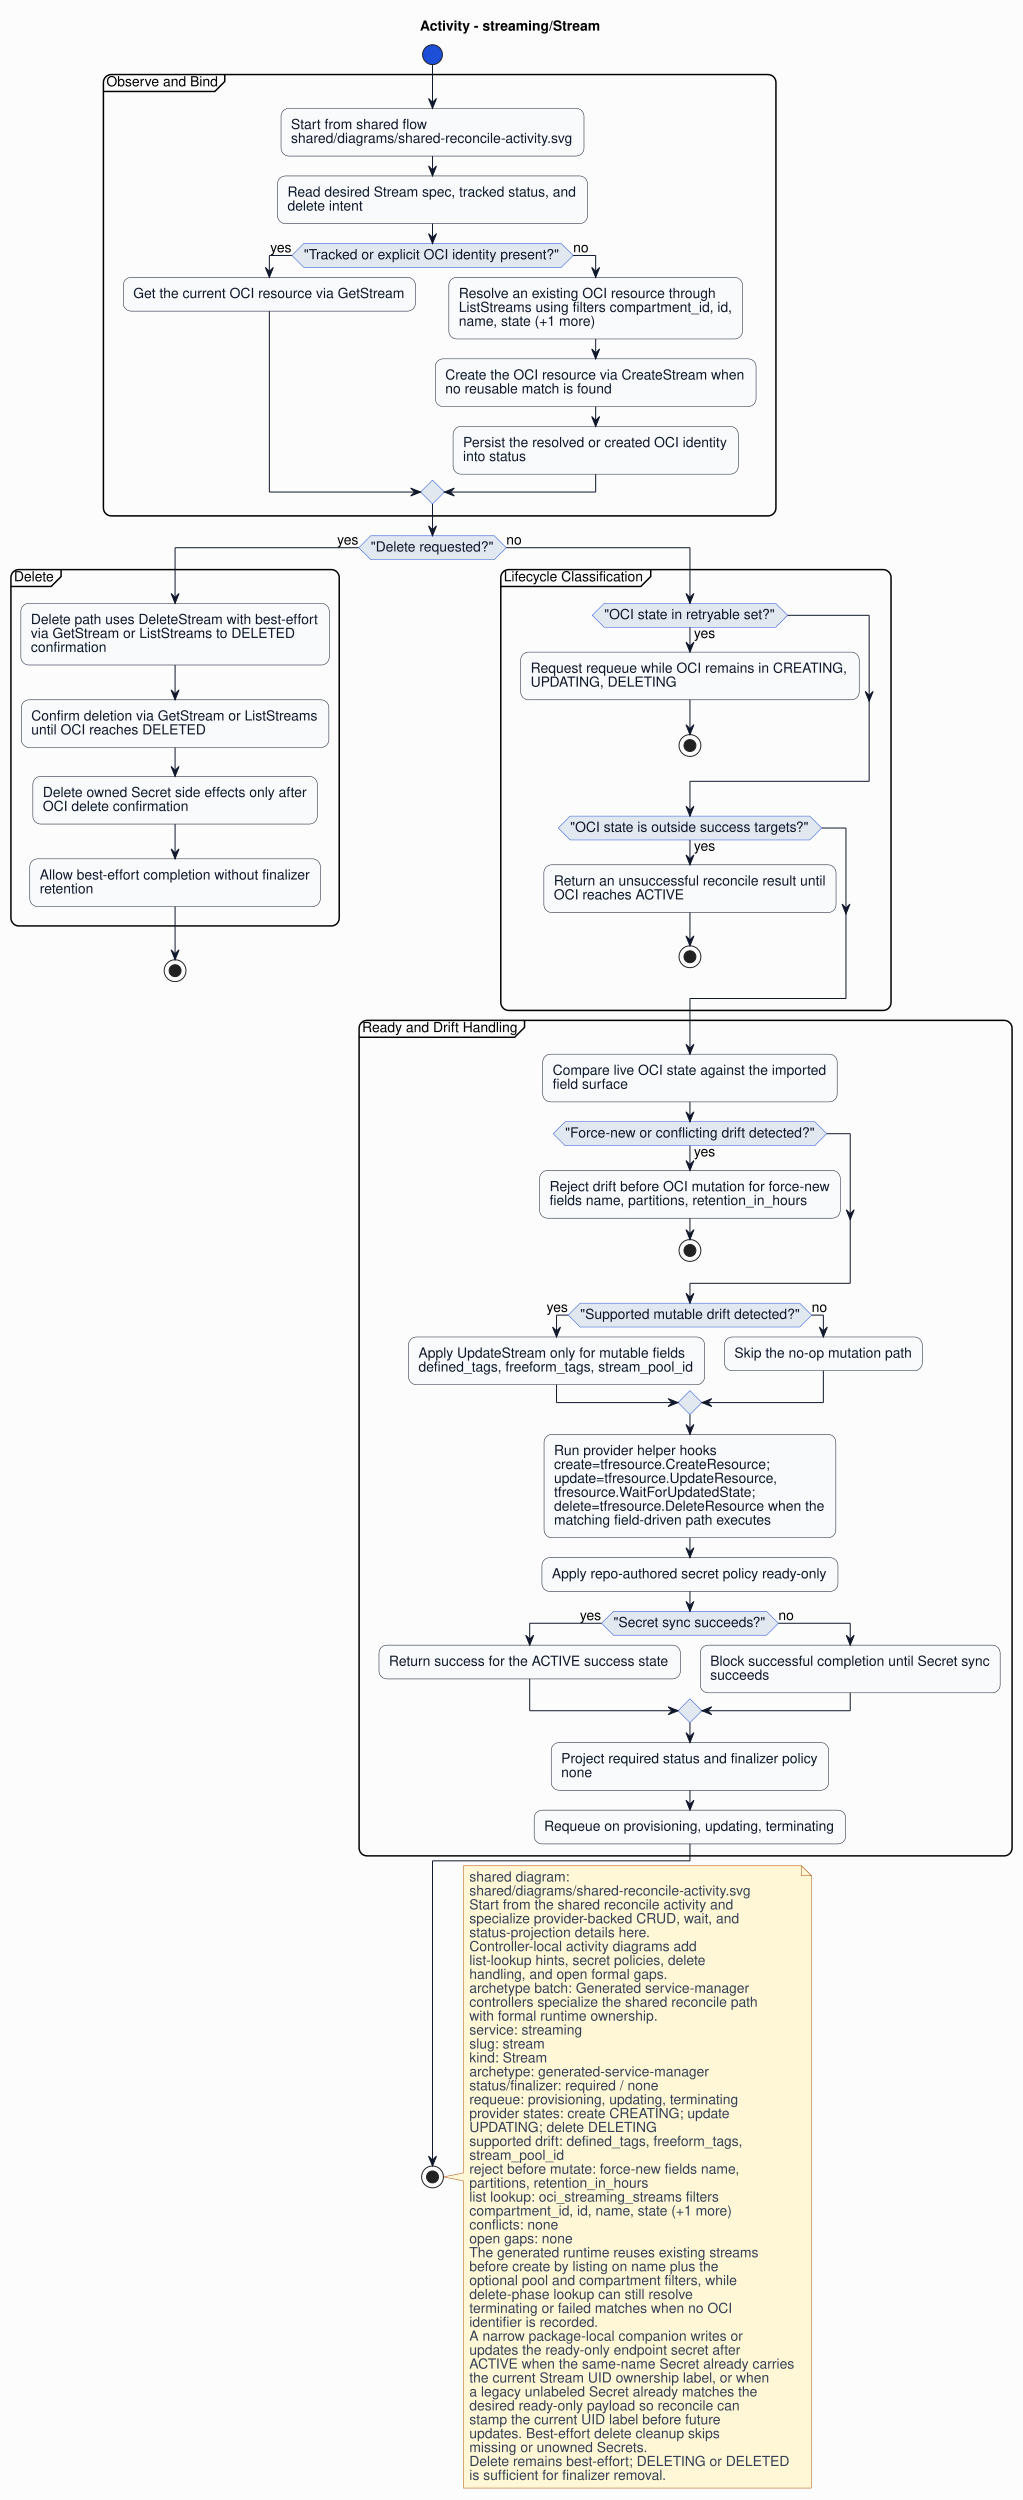
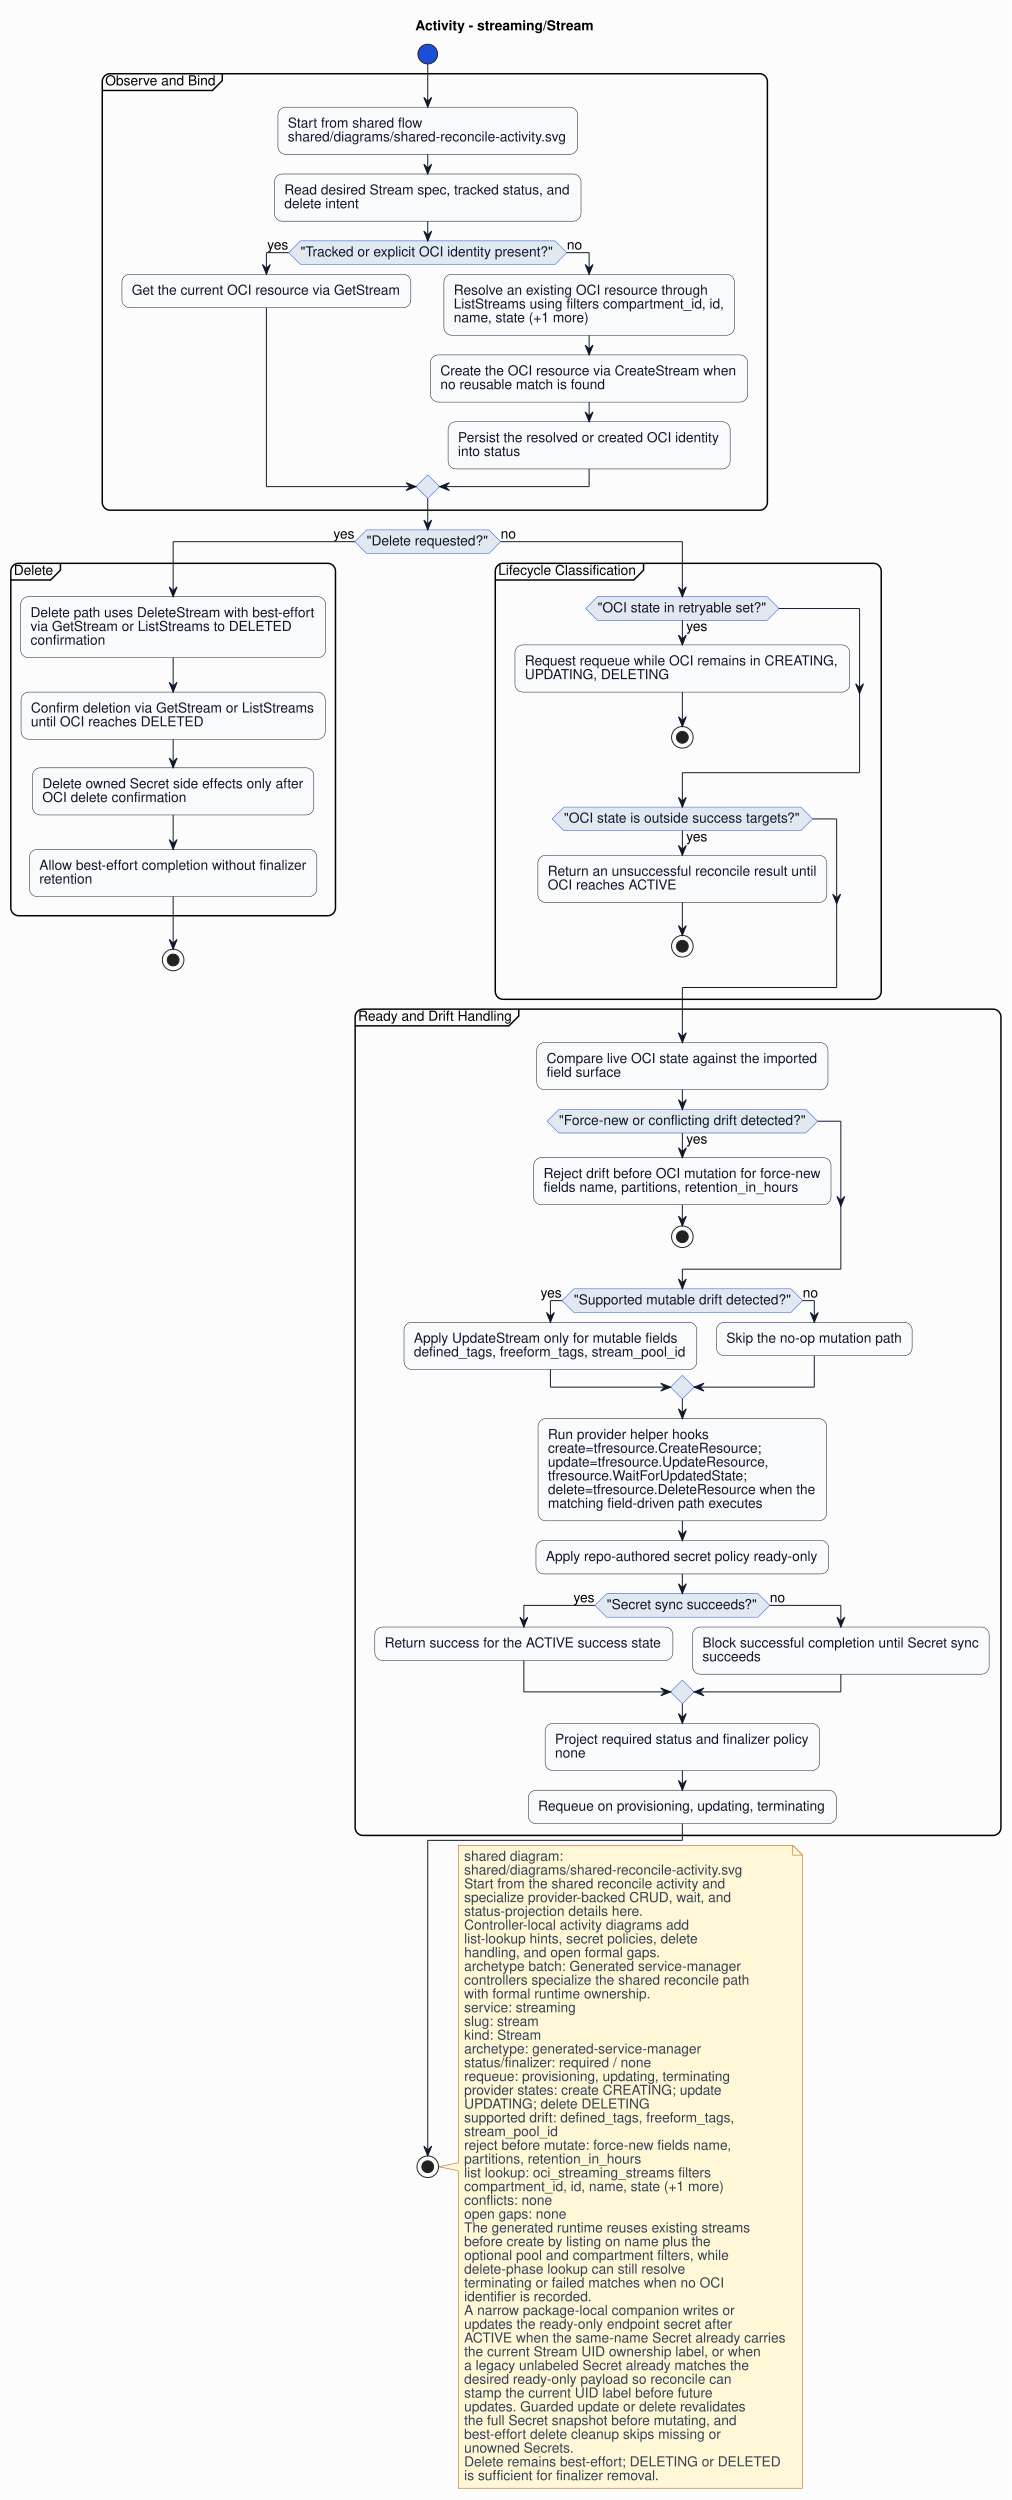
- <svg xmlns="http://www.w3.org/2000/svg" contentStyleType="text/css" data-diagram-type="ACTIVITY" height="2515px" preserveAspectRatio="none" style="width:1029px;height:2515px;background:#FCFCFD;" version="1.1" viewBox="0 0 1029 2515" width="1029px" zoomAndPan="magnify">
+ <svg xmlns="http://www.w3.org/2000/svg" contentStyleType="text/css" data-diagram-type="ACTIVITY" height="2543px" preserveAspectRatio="none" style="width:1029px;height:2543px;background:#FCFCFD;" version="1.1" viewBox="0 0 1029 2543" width="1029px" zoomAndPan="magnify">
  <defs />
  <g>
-     <rect fill="#FCFCFD" height="2515" style="stroke:none;stroke-width:1;" width="1029" x="0" y="0" />
+     <rect fill="#FCFCFD" height="2543" style="stroke:none;stroke-width:1;" width="1029" x="0" y="0" />
    <g class="title" data-source-line="10">
      <text fill="#000000" font-family="Helvetica" font-size="14" font-weight="bold" lengthAdjust="spacing" textLength="181.282" x="422.433" y="30.78">Activity - streaming/Stream</text>
    </g>
    <ellipse cx="435.107" cy="55" fill="#1D4ED8" rx="10" ry="10" style="stroke:#222222;stroke-width:1;" />
    <rect fill="none" height="444" rx="8" ry="8" style="stroke:#000000;stroke-width:1.5;" width="676.57" x="104.024" y="75" />
    <path d="M226.092,75 L226.092,82 L216.092,92 L104.024,92" fill="none" style="stroke:#000000;stroke-width:1.5;" />
    <text fill="#000000" font-family="Helvetica" font-size="14" lengthAdjust="spacing" textLength="112.068" x="107.024" y="86.78">Observe and Bind</text>
    <rect fill="#F8FAFC" height="48" rx="8" ry="8" style="stroke:#0F172A;stroke-width:0.5;" width="304.785" x="282.715" y="109" />
    <text fill="#0F172A" font-family="Helvetica" font-size="14" lengthAdjust="spacing" textLength="136.938" x="292.715" y="129.78">Start from shared flow</text>
    <text fill="#0F172A" font-family="Helvetica" font-size="14" lengthAdjust="spacing" textLength="284.785" x="292.715" y="143.78">shared/diagrams/shared-reconcile-activity.svg</text>
    <rect fill="#F8FAFC" height="48" rx="8" ry="8" style="stroke:#0F172A;stroke-width:0.5;" width="311.819" x="279.197" y="177" />
    <text fill="#0F172A" font-family="Helvetica" font-size="14" lengthAdjust="spacing" textLength="291.819" x="289.197" y="197.78">Read desired Stream spec, tracked status, and</text>
    <text fill="#0F172A" font-family="Helvetica" font-size="14" lengthAdjust="spacing" textLength="76.282" x="289.197" y="211.78">delete intent</text>
    <polygon fill="#E2E8F0" points="305.641,245,564.573,245,576.573,257,564.573,269,305.641,269,293.641,257,305.641,245" style="stroke:#1D4ED8;stroke-width:0.5;" />
    <text fill="#0F172A" font-family="Helvetica" font-size="14" lengthAdjust="spacing" textLength="258.932" x="305.641" y="260.78">"Tracked or explicit OCI identity present?"</text>
    <text fill="#000000" font-family="Helvetica" font-size="14" lengthAdjust="spacing" textLength="21.786" x="271.855" y="253.78">yes</text>
    <text fill="#000000" font-family="Helvetica" font-size="14" lengthAdjust="spacing" textLength="15.572" x="576.573" y="253.78">no</text>
    <rect fill="#F8FAFC" height="34" rx="8" ry="8" style="stroke:#0F172A;stroke-width:0.5;" width="293.882" x="124.024" y="279" />
    <text fill="#0F172A" font-family="Helvetica" font-size="14" lengthAdjust="spacing" textLength="273.882" x="134.024" y="299.78">Get the current OCI resource via GetStream</text>
    <rect fill="#F8FAFC" height="62" rx="8" ry="8" style="stroke:#0F172A;stroke-width:0.5;" width="295.44" x="451.529" y="279" />
    <text fill="#0F172A" font-family="Helvetica" font-size="14" lengthAdjust="spacing" textLength="259.909" x="461.529" y="299.78">Resolve an existing OCI resource through</text>
    <text fill="#0F172A" font-family="Helvetica" font-size="14" lengthAdjust="spacing" textLength="275.44" x="461.529" y="313.78">ListStreams using filters compartment_id, id,</text>
    <text fill="#0F172A" font-family="Helvetica" font-size="14" lengthAdjust="spacing" textLength="138.113" x="461.529" y="327.78">name, state (+1 more)</text>
    <rect fill="#F8FAFC" height="48" rx="8" ry="8" style="stroke:#0F172A;stroke-width:0.5;" width="322.688" x="437.906" y="361" />
    <text fill="#0F172A" font-family="Helvetica" font-size="14" lengthAdjust="spacing" textLength="302.688" x="447.906" y="381.78">Create the OCI resource via CreateStream when</text>
    <text fill="#0F172A" font-family="Helvetica" font-size="14" lengthAdjust="spacing" textLength="168.102" x="447.906" y="395.78">no reusable match is found</text>
    <rect fill="#F8FAFC" height="48" rx="8" ry="8" style="stroke:#0F172A;stroke-width:0.5;" width="286.896" x="455.802" y="429" />
    <text fill="#0F172A" font-family="Helvetica" font-size="14" lengthAdjust="spacing" textLength="266.896" x="465.802" y="449.78">Persist the resolved or created OCI identity</text>
    <text fill="#0F172A" font-family="Helvetica" font-size="14" lengthAdjust="spacing" textLength="63.813" x="465.802" y="463.78">into status</text>
    <polygon fill="#E2E8F0" points="435.107,483,447.107,495,435.107,507,423.107,495,435.107,483" style="stroke:#1D4ED8;stroke-width:0.5;" />
    <polygon fill="#E2E8F0" points="372.931,539,497.283,539,509.283,551,497.283,563,372.931,563,360.931,551,372.931,539" style="stroke:#1D4ED8;stroke-width:0.5;" />
    <text fill="#0F172A" font-family="Helvetica" font-size="14" lengthAdjust="spacing" textLength="124.353" x="372.931" y="554.78">"Delete requested?"</text>
    <text fill="#000000" font-family="Helvetica" font-size="14" lengthAdjust="spacing" textLength="21.786" x="339.145" y="547.78">yes</text>
    <text fill="#000000" font-family="Helvetica" font-size="14" lengthAdjust="spacing" textLength="15.572" x="509.283" y="547.78">no</text>
    <rect fill="none" height="358.5" rx="8" ry="8" style="stroke:#000000;stroke-width:1.5;" width="330.254" x="11" y="573" />
    <path d="M61.469,573 L61.469,580 L51.469,590 L11,590" fill="none" style="stroke:#000000;stroke-width:1.5;" />
    <text fill="#000000" font-family="Helvetica" font-size="14" lengthAdjust="spacing" textLength="40.469" x="14" y="584.78">Delete</text>
    <rect fill="#F8FAFC" height="62" rx="8" ry="8" style="stroke:#0F172A;stroke-width:0.5;" width="310.254" x="21" y="607" />
    <text fill="#0F172A" font-family="Helvetica" font-size="14" lengthAdjust="spacing" textLength="290.254" x="31" y="627.78">Delete path uses DeleteStream with best-effort</text>
    <text fill="#0F172A" font-family="Helvetica" font-size="14" lengthAdjust="spacing" textLength="267.641" x="31" y="641.78">via GetStream or ListStreams to DELETED</text>
    <text fill="#0F172A" font-family="Helvetica" font-size="14" lengthAdjust="spacing" textLength="76.255" x="31" y="655.78">confirmation</text>
    <rect fill="#F8FAFC" height="48" rx="8" ry="8" style="stroke:#0F172A;stroke-width:0.5;" width="309.44" x="21.407" y="704" />
    <text fill="#0F172A" font-family="Helvetica" font-size="14" lengthAdjust="spacing" textLength="289.44" x="31.407" y="724.78">Confirm deletion via GetStream or ListStreams</text>
    <text fill="#0F172A" font-family="Helvetica" font-size="14" lengthAdjust="spacing" textLength="176.62" x="31.407" y="738.78">until OCI reaches DELETED</text>
    <rect fill="#F8FAFC" height="48" rx="8" ry="8" style="stroke:#0F172A;stroke-width:0.5;" width="286.144" x="33.055" y="781" />
    <text fill="#0F172A" font-family="Helvetica" font-size="14" lengthAdjust="spacing" textLength="266.144" x="43.055" y="801.78">Delete owned Secret side effects only after</text>
    <text fill="#0F172A" font-family="Helvetica" font-size="14" lengthAdjust="spacing" textLength="147.068" x="43.055" y="815.78">OCI delete confirmation</text>
    <rect fill="#F8FAFC" height="48" rx="8" ry="8" style="stroke:#0F172A;stroke-width:0.5;" width="292.344" x="29.955" y="864" />
    <text fill="#0F172A" font-family="Helvetica" font-size="14" lengthAdjust="spacing" textLength="272.344" x="39.955" y="884.78">Allow best-effort completion without finalizer</text>
    <text fill="#0F172A" font-family="Helvetica" font-size="14" lengthAdjust="spacing" textLength="54.482" x="39.955" y="898.78">retention</text>
    <ellipse cx="176.127" cy="976.5" fill="none" rx="11" ry="11" style="stroke:#222222;stroke-width:1;" />
    <ellipse cx="176.127" cy="976.5" fill="#222222" rx="6" ry="6" style="stroke:#222222;stroke-width:1;" />
    <rect fill="none" height="443.5" rx="8" ry="8" style="stroke:#000000;stroke-width:1.5;" width="392.571" x="503.802" y="573" />
    <path d="M654.636,573 L654.636,580 L644.636,590 L503.802,590" fill="none" style="stroke:#000000;stroke-width:1.5;" />
    <text fill="#000000" font-family="Helvetica" font-size="14" lengthAdjust="spacing" textLength="140.834" x="506.802" y="584.78">Lifecycle Classification</text>
    <rect fill="#F8FAFC" height="48" rx="8" ry="8" style="stroke:#0F172A;stroke-width:0.5;" width="340.571" x="523.802" y="656" />
    <text fill="#0F172A" font-family="Helvetica" font-size="14" lengthAdjust="spacing" textLength="320.571" x="533.802" y="676.78">Request requeue while OCI remains in CREATING,</text>
    <text fill="#0F172A" font-family="Helvetica" font-size="14" lengthAdjust="spacing" textLength="150.131" x="533.802" y="690.78">UPDATING, DELETING</text>
    <ellipse cx="694.087" cy="750" fill="none" rx="11" ry="11" style="stroke:#222222;stroke-width:1;" />
    <ellipse cx="694.087" cy="750" fill="#222222" rx="6" ry="6" style="stroke:#222222;stroke-width:1;" />
    <polygon fill="#E2E8F0" points="607.804,607,780.371,607,792.371,619,780.371,631,607.804,631,595.804,619,607.804,607" style="stroke:#1D4ED8;stroke-width:0.5;" />
    <text fill="#000000" font-family="Helvetica" font-size="14" lengthAdjust="spacing" textLength="21.786" x="698.087" y="641.78">yes</text>
    <text fill="#0F172A" font-family="Helvetica" font-size="14" lengthAdjust="spacing" textLength="172.566" x="607.804" y="622.78">"OCI state in retryable set?"</text>
    <rect fill="#F8FAFC" height="48" rx="8" ry="8" style="stroke:#0F172A;stroke-width:0.5;" width="293.916" x="547.129" y="870" />
    <text fill="#0F172A" font-family="Helvetica" font-size="14" lengthAdjust="spacing" textLength="273.916" x="557.129" y="890.78">Return an unsuccessful reconcile result until</text>
    <text fill="#0F172A" font-family="Helvetica" font-size="14" lengthAdjust="spacing" textLength="133.041" x="557.129" y="904.78">OCI reaches ACTIVE</text>
    <ellipse cx="694.087" cy="962.5" fill="none" rx="11" ry="11" style="stroke:#222222;stroke-width:1;" />
    <ellipse cx="694.087" cy="962.5" fill="#222222" rx="6" ry="6" style="stroke:#222222;stroke-width:1;" />
    <polygon fill="#E2E8F0" points="573.566,821,814.608,821,826.608,833,814.608,845,573.566,845,561.566,833,573.566,821" style="stroke:#1D4ED8;stroke-width:0.5;" />
    <text fill="#000000" font-family="Helvetica" font-size="14" lengthAdjust="spacing" textLength="21.786" x="698.087" y="855.78">yes</text>
    <text fill="#0F172A" font-family="Helvetica" font-size="14" lengthAdjust="spacing" textLength="241.042" x="573.566" y="836.78">"OCI state is outside success targets?"</text>
    <rect fill="none" height="840.5" rx="8" ry="8" style="stroke:#000000;stroke-width:1.5;" width="656.894" x="361.254" y="1026.5" />
    <path d="M527.674,1026.5 L527.674,1033.5 L517.674,1043.5 L361.254,1043.5" fill="none" style="stroke:#000000;stroke-width:1.5;" />
    <text fill="#000000" font-family="Helvetica" font-size="14" lengthAdjust="spacing" textLength="156.42" x="364.254" y="1038.28">Ready and Drift Handling</text>
    <rect fill="#F8FAFC" height="48" rx="8" ry="8" style="stroke:#0F172A;stroke-width:0.5;" width="296.24" x="545.967" y="1060.5" />
    <text fill="#0F172A" font-family="Helvetica" font-size="14" lengthAdjust="spacing" textLength="276.24" x="555.967" y="1081.28">Compare live OCI state against the imported</text>
    <text fill="#0F172A" font-family="Helvetica" font-size="14" lengthAdjust="spacing" textLength="75.482" x="555.967" y="1095.28">field surface</text>
    <rect fill="#F8FAFC" height="48" rx="8" ry="8" style="stroke:#0F172A;stroke-width:0.5;" width="302.447" x="542.864" y="1177.5" />
    <text fill="#0F172A" font-family="Helvetica" font-size="14" lengthAdjust="spacing" textLength="282.447" x="552.864" y="1198.28">Reject drift before OCI mutation for force-new</text>
    <text fill="#0F172A" font-family="Helvetica" font-size="14" lengthAdjust="spacing" textLength="259.93" x="552.864" y="1212.28">fields name, partitions, retention_in_hours</text>
    <ellipse cx="694.087" cy="1258" fill="none" rx="11" ry="11" style="stroke:#222222;stroke-width:1;" />
    <ellipse cx="694.087" cy="1258" fill="#222222" rx="6" ry="6" style="stroke:#222222;stroke-width:1;" />
    <polygon fill="#E2E8F0" points="568.504,1128.5,819.67,1128.5,831.67,1140.5,819.67,1152.5,568.504,1152.5,556.504,1140.5,568.504,1128.5" style="stroke:#1D4ED8;stroke-width:0.5;" />
    <text fill="#000000" font-family="Helvetica" font-size="14" lengthAdjust="spacing" textLength="21.786" x="698.087" y="1163.28">yes</text>
    <text fill="#0F172A" font-family="Helvetica" font-size="14" lengthAdjust="spacing" textLength="251.166" x="568.504" y="1144.28">"Force-new or conflicting drift detected?"</text>
    <polygon fill="#E2E8F0" points="583.66,1311,804.515,1311,816.515,1323,804.515,1335,583.66,1335,571.66,1323,583.66,1311" style="stroke:#1D4ED8;stroke-width:0.5;" />
    <text fill="#0F172A" font-family="Helvetica" font-size="14" lengthAdjust="spacing" textLength="220.856" x="583.66" y="1326.78">"Supported mutable drift detected?"</text>
    <text fill="#000000" font-family="Helvetica" font-size="14" lengthAdjust="spacing" textLength="21.786" x="549.874" y="1319.78">yes</text>
    <text fill="#000000" font-family="Helvetica" font-size="14" lengthAdjust="spacing" textLength="15.572" x="816.515" y="1319.78">no</text>
    <rect fill="#F8FAFC" height="48" rx="8" ry="8" style="stroke:#0F172A;stroke-width:0.5;" width="297.833" x="410.961" y="1345" />
    <text fill="#0F172A" font-family="Helvetica" font-size="14" lengthAdjust="spacing" textLength="269.247" x="420.961" y="1365.78">Apply UpdateStream only for mutable fields</text>
    <text fill="#0F172A" font-family="Helvetica" font-size="14" lengthAdjust="spacing" textLength="277.833" x="420.961" y="1379.78">defined_tags, freeform_tags, stream_pool_id</text>
    <rect fill="#F8FAFC" height="34" rx="8" ry="8" style="stroke:#0F172A;stroke-width:0.5;" width="199.006" x="728.794" y="1345" />
    <text fill="#0F172A" font-family="Helvetica" font-size="14" lengthAdjust="spacing" textLength="179.006" x="738.794" y="1365.78">Skip the no-op mutation path</text>
    <polygon fill="#E2E8F0" points="694.087,1399,706.087,1411,694.087,1423,682.087,1411,694.087,1399" style="stroke:#1D4ED8;stroke-width:0.5;" />
    <rect fill="#F8FAFC" height="104" rx="8" ry="8" style="stroke:#0F172A;stroke-width:0.5;" width="293.554" x="547.311" y="1443" />
    <text fill="#0F172A" font-family="Helvetica" font-size="14" lengthAdjust="spacing" textLength="164.206" x="557.311" y="1463.78">Run provider helper hooks</text>
    <text fill="#0F172A" font-family="Helvetica" font-size="14" lengthAdjust="spacing" textLength="219.051" x="557.311" y="1477.78">create=tfresource.CreateResource;</text>
    <text fill="#0F172A" font-family="Helvetica" font-size="14" lengthAdjust="spacing" textLength="226.085" x="557.311" y="1491.78">update=tfresource.UpdateResource,</text>
    <text fill="#0F172A" font-family="Helvetica" font-size="14" lengthAdjust="spacing" textLength="204.648" x="557.311" y="1505.78">tfresource.WaitForUpdatedState;</text>
    <text fill="#0F172A" font-family="Helvetica" font-size="14" lengthAdjust="spacing" textLength="273.554" x="557.311" y="1519.78">delete=tfresource.DeleteResource when the</text>
    <text fill="#0F172A" font-family="Helvetica" font-size="14" lengthAdjust="spacing" textLength="220.233" x="557.311" y="1533.78">matching field-driven path executes</text>
    <rect fill="#F8FAFC" height="34" rx="8" ry="8" style="stroke:#0F172A;stroke-width:0.5;" width="297.812" x="545.181" y="1567" />
    <text fill="#0F172A" font-family="Helvetica" font-size="14" lengthAdjust="spacing" textLength="277.812" x="555.181" y="1587.78">Apply repo-authored secret policy ready-only</text>
    <polygon fill="#E2E8F0" points="617.139,1621,771.036,1621,783.036,1633,771.036,1645,617.139,1645,605.139,1633,617.139,1621" style="stroke:#1D4ED8;stroke-width:0.5;" />
    <text fill="#0F172A" font-family="Helvetica" font-size="14" lengthAdjust="spacing" textLength="153.898" x="617.139" y="1636.78">"Secret sync succeeds?"</text>
    <text fill="#000000" font-family="Helvetica" font-size="14" lengthAdjust="spacing" textLength="21.786" x="583.352" y="1629.78">yes</text>
    <text fill="#000000" font-family="Helvetica" font-size="14" lengthAdjust="spacing" textLength="15.572" x="783.036" y="1629.78">no</text>
    <rect fill="#F8FAFC" height="34" rx="8" ry="8" style="stroke:#0F172A;stroke-width:0.5;" width="303.22" x="381.254" y="1655" />
    <text fill="#0F172A" font-family="Helvetica" font-size="14" lengthAdjust="spacing" textLength="283.22" x="391.254" y="1675.78">Return success for the ACTIVE success state</text>
    <rect fill="#F8FAFC" height="48" rx="8" ry="8" style="stroke:#0F172A;stroke-width:0.5;" width="301.675" x="704.474" y="1655" />
    <text fill="#0F172A" font-family="Helvetica" font-size="14" lengthAdjust="spacing" textLength="281.675" x="714.474" y="1675.78">Block successful completion until Secret sync</text>
    <text fill="#0F172A" font-family="Helvetica" font-size="14" lengthAdjust="spacing" textLength="59.145" x="714.474" y="1689.78">succeeds</text>
    <polygon fill="#E2E8F0" points="694.087,1709,706.087,1721,694.087,1733,682.087,1721,694.087,1709" style="stroke:#1D4ED8;stroke-width:0.5;" />
    <rect fill="#F8FAFC" height="48" rx="8" ry="8" style="stroke:#0F172A;stroke-width:0.5;" width="279.13" x="554.523" y="1753" />
    <text fill="#0F172A" font-family="Helvetica" font-size="14" lengthAdjust="spacing" textLength="259.13" x="564.523" y="1773.78">Project required status and finalizer policy</text>
    <text fill="#0F172A" font-family="Helvetica" font-size="14" lengthAdjust="spacing" textLength="31.145" x="564.523" y="1787.78">none</text>
    <rect fill="#F8FAFC" height="34" rx="8" ry="8" style="stroke:#0F172A;stroke-width:0.5;" width="313.419" x="537.378" y="1821" />
    <text fill="#0F172A" font-family="Helvetica" font-size="14" lengthAdjust="spacing" textLength="293.419" x="547.378" y="1841.78">Requeue on provisioning, updating, terminating</text>
-     <path d="M466.107,1877 L466.107,2186 L446.107,2190 L466.107,2194 L466.107,2503 A0,0 0 0 0 466.107,2503 L816.244,2503 A0,0 0 0 0 816.244,2503 L816.244,1887 L806.244,1877 L466.107,1877 A0,0 0 0 0 466.107,1877" fill="#FFF7D6" style="stroke:#B45309;stroke-width:0.5;" />
+     <path d="M466.107,1877 L466.107,2200 L446.107,2204 L466.107,2208 L466.107,2531 A0,0 0 0 0 466.107,2531 L816.244,2531 A0,0 0 0 0 816.244,2531 L816.244,1887 L806.244,1877 L466.107,1877 A0,0 0 0 0 466.107,1877" fill="#FFF7D6" style="stroke:#B45309;stroke-width:0.5;" />
    <path d="M806.244,1877 L806.244,1887 L816.244,1887 L806.244,1877" fill="#FFF7D6" style="stroke:#B45309;stroke-width:0.5;" />
    <text fill="#334155" font-family="Helvetica" font-size="14" lengthAdjust="spacing" textLength="101.165" x="472.107" y="1892.78">shared diagram:</text>
    <text fill="#334155" font-family="Helvetica" font-size="14" lengthAdjust="spacing" textLength="284.785" x="472.107" y="1906.78">shared/diagrams/shared-reconcile-activity.svg</text>
    <text fill="#334155" font-family="Helvetica" font-size="14" lengthAdjust="spacing" textLength="265.344" x="472.107" y="1920.78">Start from the shared reconcile activity and</text>
    <text fill="#334155" font-family="Helvetica" font-size="14" lengthAdjust="spacing" textLength="273.896" x="472.107" y="1934.78">specialize provider-backed CRUD, wait, and</text>
    <text fill="#334155" font-family="Helvetica" font-size="14" lengthAdjust="spacing" textLength="182.875" x="472.107" y="1948.78">status-projection details here.</text>
    <text fill="#334155" font-family="Helvetica" font-size="14" lengthAdjust="spacing" textLength="229.537" x="472.107" y="1962.78">Controller-local activity diagrams add</text>
    <text fill="#334155" font-family="Helvetica" font-size="14" lengthAdjust="spacing" textLength="238.895" x="472.107" y="1976.78">list-lookup hints, secret policies, delete</text>
    <text fill="#334155" font-family="Helvetica" font-size="14" lengthAdjust="spacing" textLength="200.033" x="472.107" y="1990.78">handling, and open formal gaps.</text>
    <text fill="#334155" font-family="Helvetica" font-size="14" lengthAdjust="spacing" textLength="281.709" x="472.107" y="2004.78">archetype batch: Generated service-manager</text>
    <text fill="#334155" font-family="Helvetica" font-size="14" lengthAdjust="spacing" textLength="291.047" x="472.107" y="2018.78">controllers specialize the shared reconcile path</text>
    <text fill="#334155" font-family="Helvetica" font-size="14" lengthAdjust="spacing" textLength="189.848" x="472.107" y="2032.78">with formal runtime ownership.</text>
    <text fill="#334155" font-family="Helvetica" font-size="14" lengthAdjust="spacing" textLength="113.593" x="472.107" y="2046.78">service: streaming</text>
    <text fill="#334155" font-family="Helvetica" font-size="14" lengthAdjust="spacing" textLength="76.248" x="472.107" y="2060.78">slug: stream</text>
    <text fill="#334155" font-family="Helvetica" font-size="14" lengthAdjust="spacing" textLength="78.586" x="472.107" y="2074.78">kind: Stream</text>
    <text fill="#334155" font-family="Helvetica" font-size="14" lengthAdjust="spacing" textLength="241.24" x="472.107" y="2088.78">archetype: generated-service-manager</text>
    <text fill="#334155" font-family="Helvetica" font-size="14" lengthAdjust="spacing" textLength="191.44" x="472.107" y="2102.78">status/finalizer: required / none</text>
    <text fill="#334155" font-family="Helvetica" font-size="14" lengthAdjust="spacing" textLength="272.398" x="472.107" y="2116.78">requeue: provisioning, updating, terminating</text>
    <text fill="#334155" font-family="Helvetica" font-size="14" lengthAdjust="spacing" textLength="265.337" x="472.107" y="2130.78">provider states: create CREATING; update</text>
    <text fill="#334155" font-family="Helvetica" font-size="14" lengthAdjust="spacing" textLength="192.165" x="472.107" y="2144.78">UPDATING; delete DELETING</text>
    <text fill="#334155" font-family="Helvetica" font-size="14" lengthAdjust="spacing" textLength="275.495" x="472.107" y="2158.78">supported drift: defined_tags, freeform_tags,</text>
    <text fill="#334155" font-family="Helvetica" font-size="14" lengthAdjust="spacing" textLength="95.724" x="472.107" y="2172.78">stream_pool_id</text>
    <text fill="#334155" font-family="Helvetica" font-size="14" lengthAdjust="spacing" textLength="273.13" x="472.107" y="2186.78">reject before mutate: force-new fields name,</text>
    <text fill="#334155" font-family="Helvetica" font-size="14" lengthAdjust="spacing" textLength="180.558" x="472.107" y="2200.78">partitions, retention_in_hours</text>
    <text fill="#334155" font-family="Helvetica" font-size="14" lengthAdjust="spacing" textLength="252.096" x="472.107" y="2214.78">list lookup: oci_streaming_streams filters</text>
    <text fill="#334155" font-family="Helvetica" font-size="14" lengthAdjust="spacing" textLength="264.947" x="472.107" y="2228.78">compartment_id, id, name, state (+1 more)</text>
    <text fill="#334155" font-family="Helvetica" font-size="14" lengthAdjust="spacing" textLength="89.496" x="472.107" y="2242.78">conflicts: none</text>
    <text fill="#334155" font-family="Helvetica" font-size="14" lengthAdjust="spacing" textLength="104.316" x="472.107" y="2256.78">open gaps: none</text>
    <text fill="#334155" font-family="Helvetica" font-size="14" lengthAdjust="spacing" textLength="292.585" x="472.107" y="2270.78">The generated runtime reuses existing streams</text>
    <text fill="#334155" font-family="Helvetica" font-size="14" lengthAdjust="spacing" textLength="252.15" x="472.107" y="2284.78">before create by listing on name plus the</text>
    <text fill="#334155" font-family="Helvetica" font-size="14" lengthAdjust="spacing" textLength="269.254" x="472.107" y="2298.78">optional pool and compartment filters, while</text>
    <text fill="#334155" font-family="Helvetica" font-size="14" lengthAdjust="spacing" textLength="225.689" x="472.107" y="2312.78">delete-phase lookup can still resolve</text>
    <text fill="#334155" font-family="Helvetica" font-size="14" lengthAdjust="spacing" textLength="265.351" x="472.107" y="2326.78">terminating or failed matches when no OCI</text>
    <text fill="#334155" font-family="Helvetica" font-size="14" lengthAdjust="spacing" textLength="129.951" x="472.107" y="2340.78">identifier is recorded.</text>
    <text fill="#334155" font-family="Helvetica" font-size="14" lengthAdjust="spacing" textLength="275.461" x="472.107" y="2354.78">A narrow package-local companion writes or</text>
    <text fill="#334155" font-family="Helvetica" font-size="14" lengthAdjust="spacing" textLength="273.95" x="472.107" y="2368.78">updates the ready-only endpoint secret after</text>
    <text fill="#334155" font-family="Helvetica" font-size="14" lengthAdjust="spacing" textLength="329.137" x="472.107" y="2382.78">ACTIVE when the same-name Secret already carries</text>
    <text fill="#334155" font-family="Helvetica" font-size="14" lengthAdjust="spacing" textLength="302.695" x="472.107" y="2396.78">the current Stream UID ownership label, or when</text>
    <text fill="#334155" font-family="Helvetica" font-size="14" lengthAdjust="spacing" textLength="291.067" x="472.107" y="2410.78">a legacy unlabeled Secret already matches the</text>
    <text fill="#334155" font-family="Helvetica" font-size="14" lengthAdjust="spacing" textLength="273.157" x="472.107" y="2424.78">desired ready-only payload so reconcile can</text>
    <text fill="#334155" font-family="Helvetica" font-size="14" lengthAdjust="spacing" textLength="253.682" x="472.107" y="2438.78">stamp the current UID label before future</text>
-     <text fill="#334155" font-family="Helvetica" font-size="14" lengthAdjust="spacing" textLength="252.93" x="472.107" y="2452.78">updates. Best-effort delete cleanup skips</text>
-     <text fill="#334155" font-family="Helvetica" font-size="14" lengthAdjust="spacing" textLength="179.751" x="472.107" y="2466.78">missing or unowned Secrets.</text>
-     <text fill="#334155" font-family="Helvetica" font-size="14" lengthAdjust="spacing" textLength="323.661" x="472.107" y="2480.78">Delete remains best-effort; DELETING or DELETED</text>
-     <text fill="#334155" font-family="Helvetica" font-size="14" lengthAdjust="spacing" textLength="199.179" x="472.107" y="2494.78">is sufficient for finalizer removal.</text>
-     <ellipse cx="435.107" cy="2190" fill="none" rx="11" ry="11" style="stroke:#222222;stroke-width:1;" />
-     <ellipse cx="435.107" cy="2190" fill="#222222" rx="6" ry="6" style="stroke:#222222;stroke-width:1;" />
+     <text fill="#334155" font-family="Helvetica" font-size="14" lengthAdjust="spacing" textLength="288.757" x="472.107" y="2452.78">updates. Guarded update or delete revalidates</text>
+     <text fill="#334155" font-family="Helvetica" font-size="14" lengthAdjust="spacing" textLength="278.619" x="472.107" y="2466.78">the full Secret snapshot before mutating, and</text>
+     <text fill="#334155" font-family="Helvetica" font-size="14" lengthAdjust="spacing" textLength="261.461" x="472.107" y="2480.78">best-effort delete cleanup skips missing or</text>
+     <text fill="#334155" font-family="Helvetica" font-size="14" lengthAdjust="spacing" textLength="112.068" x="472.107" y="2494.78">unowned Secrets.</text>
+     <text fill="#334155" font-family="Helvetica" font-size="14" lengthAdjust="spacing" textLength="323.661" x="472.107" y="2508.78">Delete remains best-effort; DELETING or DELETED</text>
+     <text fill="#334155" font-family="Helvetica" font-size="14" lengthAdjust="spacing" textLength="199.179" x="472.107" y="2522.78">is sufficient for finalizer removal.</text>
+     <ellipse cx="435.107" cy="2204" fill="none" rx="11" ry="11" style="stroke:#222222;stroke-width:1;" />
+     <ellipse cx="435.107" cy="2204" fill="#222222" rx="6" ry="6" style="stroke:#222222;stroke-width:1;" />
    <line style="stroke:#0F172A;stroke-width:1;" x1="435.107" x2="435.107" y1="157" y2="177" />
    <polygon fill="#0F172A" points="431.107,167,435.107,177,439.107,167,435.107,171" style="stroke:#0F172A;stroke-width:1;" />
    <line style="stroke:#0F172A;stroke-width:1;" x1="599.25" x2="599.25" y1="341" y2="361" />
    <polygon fill="#0F172A" points="595.25,351,599.25,361,603.25,351,599.25,355" style="stroke:#0F172A;stroke-width:1;" />
    <line style="stroke:#0F172A;stroke-width:1;" x1="599.25" x2="599.25" y1="409" y2="429" />
    <polygon fill="#0F172A" points="595.25,419,599.25,429,603.25,419,599.25,423" style="stroke:#0F172A;stroke-width:1;" />
    <line style="stroke:#0F172A;stroke-width:1;" x1="293.641" x2="270.965" y1="257" y2="257" />
    <line style="stroke:#0F172A;stroke-width:1;" x1="270.965" x2="270.965" y1="257" y2="279" />
    <polygon fill="#0F172A" points="266.965,269,270.965,279,274.965,269,270.965,273" style="stroke:#0F172A;stroke-width:1;" />
    <line style="stroke:#0F172A;stroke-width:1;" x1="576.573" x2="599.25" y1="257" y2="257" />
    <line style="stroke:#0F172A;stroke-width:1;" x1="599.25" x2="599.25" y1="257" y2="279" />
    <polygon fill="#0F172A" points="595.25,269,599.25,279,603.25,269,599.25,273" style="stroke:#0F172A;stroke-width:1;" />
    <line style="stroke:#0F172A;stroke-width:1;" x1="270.965" x2="270.965" y1="313" y2="495" />
    <line style="stroke:#0F172A;stroke-width:1;" x1="270.965" x2="423.107" y1="495" y2="495" />
    <polygon fill="#0F172A" points="413.107,491,423.107,495,413.107,499,417.107,495" style="stroke:#0F172A;stroke-width:1;" />
    <line style="stroke:#0F172A;stroke-width:1;" x1="599.25" x2="599.25" y1="477" y2="495" />
    <line style="stroke:#0F172A;stroke-width:1;" x1="599.25" x2="447.107" y1="495" y2="495" />
    <polygon fill="#0F172A" points="457.107,491,447.107,495,457.107,499,453.107,495" style="stroke:#0F172A;stroke-width:1;" />
    <line style="stroke:#0F172A;stroke-width:1;" x1="435.107" x2="435.107" y1="225" y2="245" />
    <polygon fill="#0F172A" points="431.107,235,435.107,245,439.107,235,435.107,239" style="stroke:#0F172A;stroke-width:1;" />
    <line style="stroke:#0F172A;stroke-width:1;" x1="435.107" x2="435.107" y1="65" y2="109" />
    <polygon fill="#0F172A" points="431.107,99,435.107,109,439.107,99,435.107,103" style="stroke:#0F172A;stroke-width:1;" />
    <line style="stroke:#0F172A;stroke-width:1;" x1="176.127" x2="176.127" y1="669" y2="704" />
    <polygon fill="#0F172A" points="172.127,694,176.127,704,180.127,694,176.127,698" style="stroke:#0F172A;stroke-width:1;" />
    <line style="stroke:#0F172A;stroke-width:1;" x1="176.127" x2="176.127" y1="752" y2="781" />
    <polygon fill="#0F172A" points="172.127,771,176.127,781,180.127,771,176.127,775" style="stroke:#0F172A;stroke-width:1;" />
    <line style="stroke:#0F172A;stroke-width:1;" x1="176.127" x2="176.127" y1="829" y2="864" />
    <polygon fill="#0F172A" points="172.127,854,176.127,864,180.127,854,176.127,858" style="stroke:#0F172A;stroke-width:1;" />
    <line style="stroke:#0F172A;stroke-width:1;" x1="176.127" x2="176.127" y1="912" y2="965.5" />
    <polygon fill="#0F172A" points="172.127,955.5,176.127,965.5,180.127,955.5,176.127,959.5" style="stroke:#0F172A;stroke-width:1;" />
    <line style="stroke:#0F172A;stroke-width:1;" x1="694.087" x2="694.087" y1="704" y2="739" />
    <polygon fill="#0F172A" points="690.087,729,694.087,739,698.087,729,694.087,733" style="stroke:#0F172A;stroke-width:1;" />
    <line style="stroke:#0F172A;stroke-width:1;" x1="694.087" x2="694.087" y1="631" y2="656" />
    <polygon fill="#0F172A" points="690.087,646,694.087,656,698.087,646,694.087,650" style="stroke:#0F172A;stroke-width:1;" />
    <line style="stroke:#0F172A;stroke-width:1;" x1="792.371" x2="874.373" y1="619" y2="619" />
    <polygon fill="#0F172A" points="870.373,695.5,874.373,705.5,878.373,695.5,874.373,699.5" style="stroke:#0F172A;stroke-width:1;" />
    <line style="stroke:#0F172A;stroke-width:1;" x1="874.373" x2="874.373" y1="619" y2="786" />
    <line style="stroke:#0F172A;stroke-width:1;" x1="874.373" x2="694.087" y1="786" y2="786" />
    <line style="stroke:#0F172A;stroke-width:1;" x1="694.087" x2="694.087" y1="786" y2="821" />
    <polygon fill="#0F172A" points="690.087,811,694.087,821,698.087,811,694.087,815" style="stroke:#0F172A;stroke-width:1;" />
    <line style="stroke:#0F172A;stroke-width:1;" x1="694.087" x2="694.087" y1="918" y2="951.5" />
    <polygon fill="#0F172A" points="690.087,941.5,694.087,951.5,698.087,941.5,694.087,945.5" style="stroke:#0F172A;stroke-width:1;" />
    <line style="stroke:#0F172A;stroke-width:1;" x1="694.087" x2="694.087" y1="845" y2="870" />
    <polygon fill="#0F172A" points="690.087,860,694.087,870,698.087,860,694.087,864" style="stroke:#0F172A;stroke-width:1;" />
    <line style="stroke:#0F172A;stroke-width:1;" x1="826.608" x2="851.045" y1="833" y2="833" />
    <polygon fill="#0F172A" points="847.045,909.5,851.045,919.5,855.045,909.5,851.045,913.5" style="stroke:#0F172A;stroke-width:1;" />
    <line style="stroke:#0F172A;stroke-width:1;" x1="851.045" x2="851.045" y1="833" y2="1004.5" />
    <line style="stroke:#0F172A;stroke-width:1;" x1="851.045" x2="694.087" y1="1004.5" y2="1004.5" />
    <line style="stroke:#0F172A;stroke-width:1;" x1="694.087" x2="694.087" y1="1004.5" y2="1060.5" />
    <polygon fill="#0F172A" points="690.087,1050.5,694.087,1060.5,698.087,1050.5,694.087,1054.5" style="stroke:#0F172A;stroke-width:1;" />
    <line style="stroke:#0F172A;stroke-width:1;" x1="694.087" x2="694.087" y1="1225.5" y2="1247" />
    <polygon fill="#0F172A" points="690.087,1237,694.087,1247,698.087,1237,694.087,1241" style="stroke:#0F172A;stroke-width:1;" />
    <line style="stroke:#0F172A;stroke-width:1;" x1="694.087" x2="694.087" y1="1152.5" y2="1177.5" />
    <polygon fill="#0F172A" points="690.087,1167.5,694.087,1177.5,698.087,1167.5,694.087,1171.5" style="stroke:#0F172A;stroke-width:1;" />
    <line style="stroke:#0F172A;stroke-width:1;" x1="831.67" x2="855.311" y1="1140.5" y2="1140.5" />
    <polygon fill="#0F172A" points="851.311,1217,855.311,1227,859.311,1217,855.311,1221" style="stroke:#0F172A;stroke-width:1;" />
    <line style="stroke:#0F172A;stroke-width:1;" x1="855.311" x2="855.311" y1="1140.5" y2="1291" />
    <line style="stroke:#0F172A;stroke-width:1;" x1="855.311" x2="694.087" y1="1291" y2="1291" />
    <line style="stroke:#0F172A;stroke-width:1;" x1="694.087" x2="694.087" y1="1291" y2="1311" />
    <polygon fill="#0F172A" points="690.087,1301,694.087,1311,698.087,1301,694.087,1305" style="stroke:#0F172A;stroke-width:1;" />
    <line style="stroke:#0F172A;stroke-width:1;" x1="694.087" x2="694.087" y1="1108.5" y2="1128.5" />
    <polygon fill="#0F172A" points="690.087,1118.5,694.087,1128.5,698.087,1118.5,694.087,1122.5" style="stroke:#0F172A;stroke-width:1;" />
    <line style="stroke:#0F172A;stroke-width:1;" x1="571.66" x2="559.878" y1="1323" y2="1323" />
    <line style="stroke:#0F172A;stroke-width:1;" x1="559.878" x2="559.878" y1="1323" y2="1345" />
    <polygon fill="#0F172A" points="555.878,1335,559.878,1345,563.878,1335,559.878,1339" style="stroke:#0F172A;stroke-width:1;" />
    <line style="stroke:#0F172A;stroke-width:1;" x1="816.515" x2="828.297" y1="1323" y2="1323" />
    <line style="stroke:#0F172A;stroke-width:1;" x1="828.297" x2="828.297" y1="1323" y2="1345" />
    <polygon fill="#0F172A" points="824.297,1335,828.297,1345,832.297,1335,828.297,1339" style="stroke:#0F172A;stroke-width:1;" />
    <line style="stroke:#0F172A;stroke-width:1;" x1="559.878" x2="559.878" y1="1393" y2="1411" />
    <line style="stroke:#0F172A;stroke-width:1;" x1="559.878" x2="682.087" y1="1411" y2="1411" />
    <polygon fill="#0F172A" points="672.087,1407,682.087,1411,672.087,1415,676.087,1411" style="stroke:#0F172A;stroke-width:1;" />
    <line style="stroke:#0F172A;stroke-width:1;" x1="828.297" x2="828.297" y1="1379" y2="1411" />
    <line style="stroke:#0F172A;stroke-width:1;" x1="828.297" x2="706.087" y1="1411" y2="1411" />
    <polygon fill="#0F172A" points="716.087,1407,706.087,1411,716.087,1415,712.087,1411" style="stroke:#0F172A;stroke-width:1;" />
    <line style="stroke:#0F172A;stroke-width:1;" x1="694.087" x2="694.087" y1="1423" y2="1443" />
    <polygon fill="#0F172A" points="690.087,1433,694.087,1443,698.087,1433,694.087,1437" style="stroke:#0F172A;stroke-width:1;" />
    <line style="stroke:#0F172A;stroke-width:1;" x1="694.087" x2="694.087" y1="1547" y2="1567" />
    <polygon fill="#0F172A" points="690.087,1557,694.087,1567,698.087,1557,694.087,1561" style="stroke:#0F172A;stroke-width:1;" />
    <line style="stroke:#0F172A;stroke-width:1;" x1="605.139" x2="532.864" y1="1633" y2="1633" />
    <line style="stroke:#0F172A;stroke-width:1;" x1="532.864" x2="532.864" y1="1633" y2="1655" />
    <polygon fill="#0F172A" points="528.864,1645,532.864,1655,536.864,1645,532.864,1649" style="stroke:#0F172A;stroke-width:1;" />
    <line style="stroke:#0F172A;stroke-width:1;" x1="783.036" x2="855.311" y1="1633" y2="1633" />
    <line style="stroke:#0F172A;stroke-width:1;" x1="855.311" x2="855.311" y1="1633" y2="1655" />
    <polygon fill="#0F172A" points="851.311,1645,855.311,1655,859.311,1645,855.311,1649" style="stroke:#0F172A;stroke-width:1;" />
    <line style="stroke:#0F172A;stroke-width:1;" x1="532.864" x2="532.864" y1="1689" y2="1721" />
    <line style="stroke:#0F172A;stroke-width:1;" x1="532.864" x2="682.087" y1="1721" y2="1721" />
    <polygon fill="#0F172A" points="672.087,1717,682.087,1721,672.087,1725,676.087,1721" style="stroke:#0F172A;stroke-width:1;" />
    <line style="stroke:#0F172A;stroke-width:1;" x1="855.311" x2="855.311" y1="1703" y2="1721" />
    <line style="stroke:#0F172A;stroke-width:1;" x1="855.311" x2="706.087" y1="1721" y2="1721" />
    <polygon fill="#0F172A" points="716.087,1717,706.087,1721,716.087,1725,712.087,1721" style="stroke:#0F172A;stroke-width:1;" />
    <line style="stroke:#0F172A;stroke-width:1;" x1="694.087" x2="694.087" y1="1601" y2="1621" />
    <polygon fill="#0F172A" points="690.087,1611,694.087,1621,698.087,1611,694.087,1615" style="stroke:#0F172A;stroke-width:1;" />
    <line style="stroke:#0F172A;stroke-width:1;" x1="694.087" x2="694.087" y1="1733" y2="1753" />
    <polygon fill="#0F172A" points="690.087,1743,694.087,1753,698.087,1743,694.087,1747" style="stroke:#0F172A;stroke-width:1;" />
    <line style="stroke:#0F172A;stroke-width:1;" x1="694.087" x2="694.087" y1="1801" y2="1821" />
    <polygon fill="#0F172A" points="690.087,1811,694.087,1821,698.087,1811,694.087,1815" style="stroke:#0F172A;stroke-width:1;" />
    <line style="stroke:#0F172A;stroke-width:1;" x1="360.931" x2="176.127" y1="551" y2="551" />
    <line style="stroke:#0F172A;stroke-width:1;" x1="176.127" x2="176.127" y1="551" y2="607" />
    <polygon fill="#0F172A" points="172.127,597,176.127,607,180.127,597,176.127,601" style="stroke:#0F172A;stroke-width:1;" />
    <line style="stroke:#0F172A;stroke-width:1;" x1="509.283" x2="694.087" y1="551" y2="551" />
    <line style="stroke:#0F172A;stroke-width:1;" x1="694.087" x2="694.087" y1="551" y2="607" />
    <polygon fill="#0F172A" points="690.087,597,694.087,607,698.087,597,694.087,601" style="stroke:#0F172A;stroke-width:1;" />
    <line style="stroke:#0F172A;stroke-width:1;" x1="694.087" x2="694.087" y1="1855" y2="1872" />
    <line style="stroke:#0F172A;stroke-width:1;" x1="694.087" x2="435.107" y1="1872" y2="1872" />
-     <line style="stroke:#0F172A;stroke-width:1;" x1="435.107" x2="435.107" y1="1872" y2="2179" />
-     <polygon fill="#0F172A" points="431.107,2169,435.107,2179,439.107,2169,435.107,2173" style="stroke:#0F172A;stroke-width:1;" />
+     <line style="stroke:#0F172A;stroke-width:1;" x1="435.107" x2="435.107" y1="1872" y2="2193" />
+     <polygon fill="#0F172A" points="431.107,2183,435.107,2193,439.107,2183,435.107,2187" style="stroke:#0F172A;stroke-width:1;" />
    <line style="stroke:#0F172A;stroke-width:1;" x1="435.107" x2="435.107" y1="507" y2="539" />
    <polygon fill="#0F172A" points="431.107,529,435.107,539,439.107,529,435.107,533" style="stroke:#0F172A;stroke-width:1;" />
  </g>
</svg>
